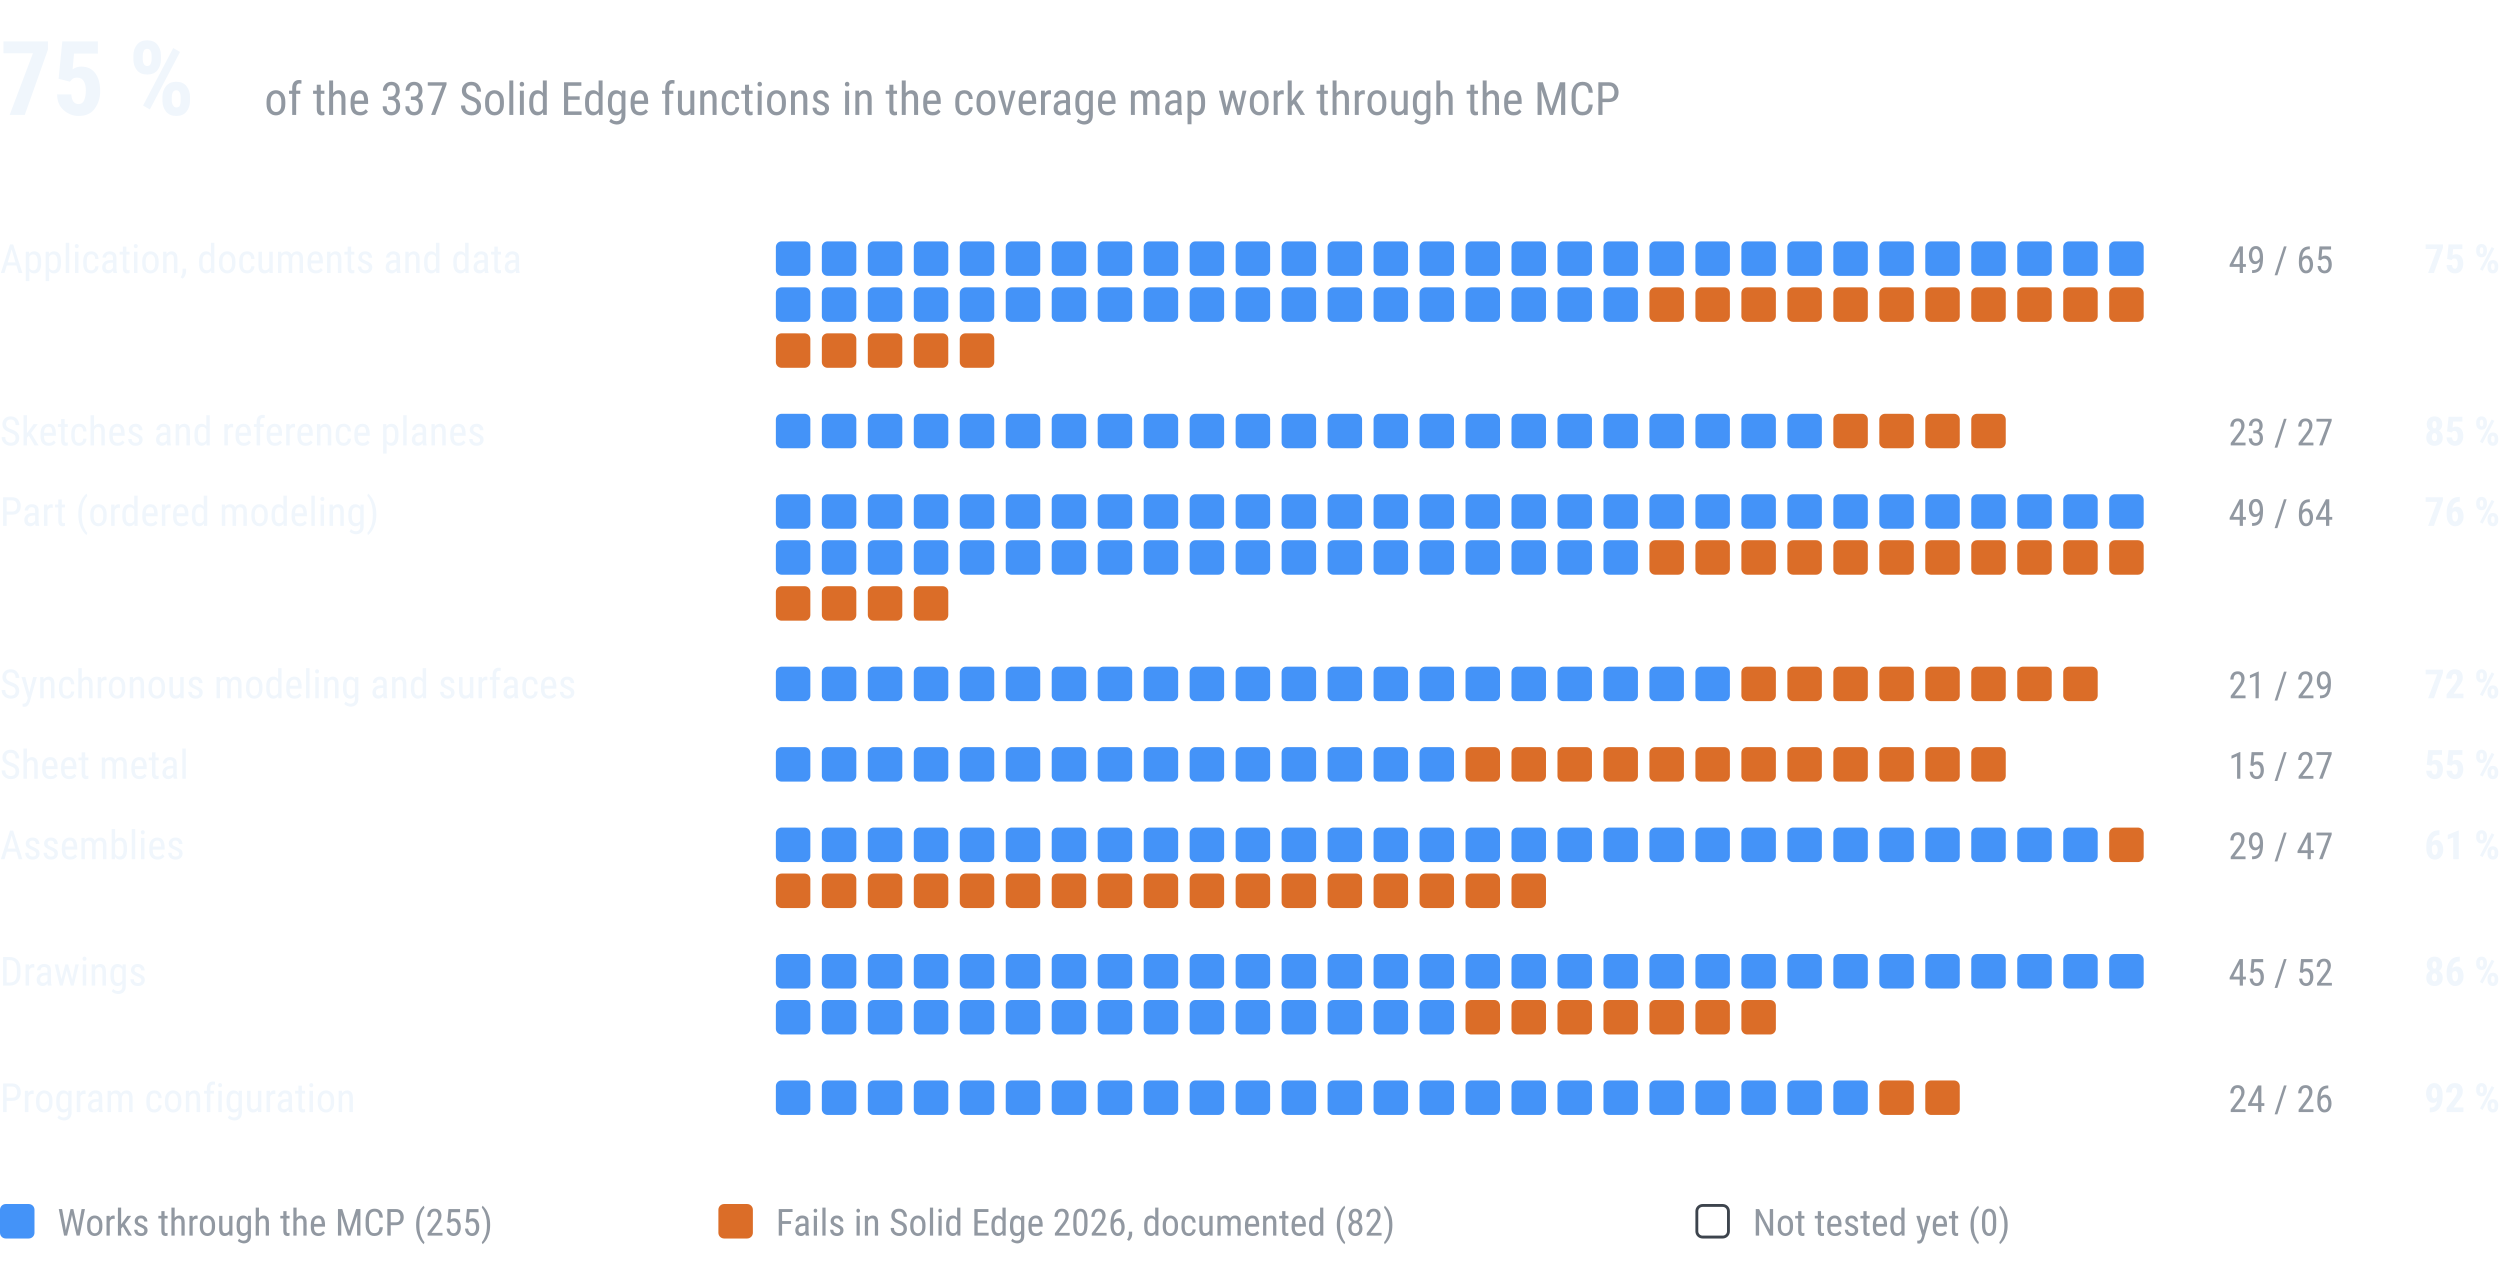
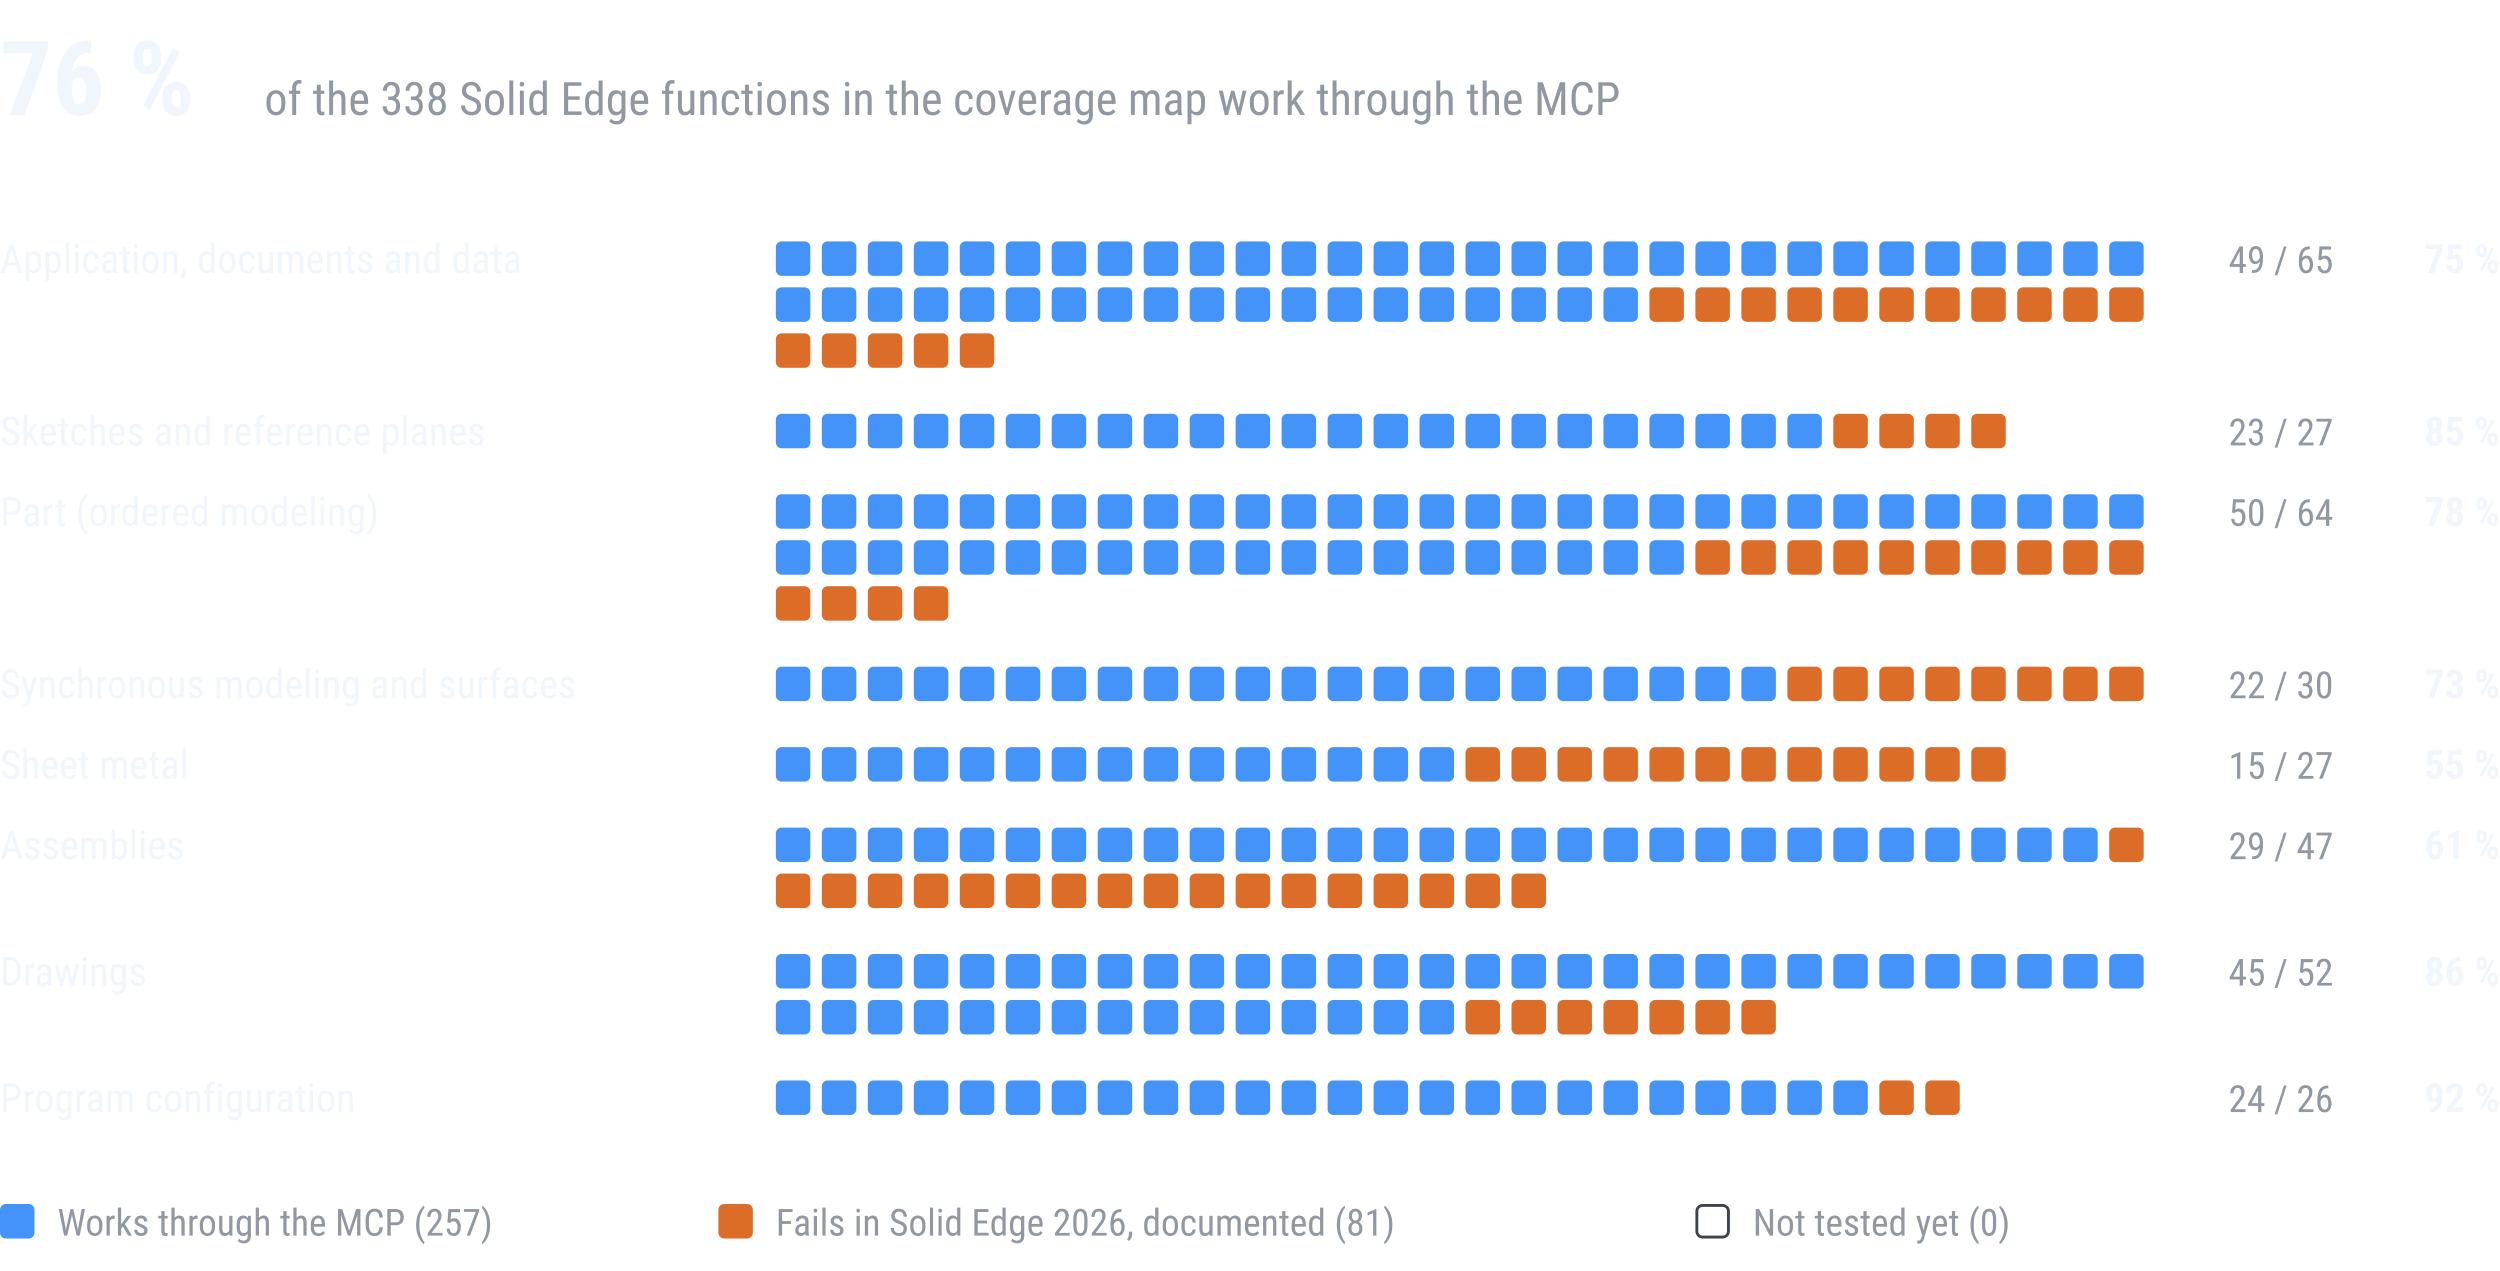
<svg xmlns="http://www.w3.org/2000/svg" width="870" height="442" viewBox="0 0 870 442" role="img" aria-labelledby="title desc">
  <g font-family="Bahnschrift, 'DIN Alternate', 'DIN 1451', D-DIN, Barlow, 'Roboto Condensed', 'Arial Narrow', sans-serif">
-     <text x="0" y="40" font-size="36" font-weight="600" fill="#f0f6fc">75 %</text>
-     <text x="92" y="40" font-size="16" fill="#9198a1">of the 337 Solid Edge functions in the coverage map work through the MCP</text>
+     <text x="0" y="40" font-size="36" font-weight="600" fill="#f0f6fc">76 %</text>
+     <text x="92" y="40" font-size="16" fill="#9198a1">of the 338 Solid Edge functions in the coverage map work through the MCP</text>
    <text x="0" y="95" font-size="14" fill="#f0f6fc">Application, documents and data</text>
    <rect x="270" y="84" width="12" height="12" rx="2" fill="#4493f8" />
    <rect x="286" y="84" width="12" height="12" rx="2" fill="#4493f8" />
    <rect x="302" y="84" width="12" height="12" rx="2" fill="#4493f8" />
    <rect x="318" y="84" width="12" height="12" rx="2" fill="#4493f8" />
    <rect x="334" y="84" width="12" height="12" rx="2" fill="#4493f8" />
    <rect x="350" y="84" width="12" height="12" rx="2" fill="#4493f8" />
    <rect x="366" y="84" width="12" height="12" rx="2" fill="#4493f8" />
    <rect x="382" y="84" width="12" height="12" rx="2" fill="#4493f8" />
    <rect x="398" y="84" width="12" height="12" rx="2" fill="#4493f8" />
    <rect x="414" y="84" width="12" height="12" rx="2" fill="#4493f8" />
    <rect x="430" y="84" width="12" height="12" rx="2" fill="#4493f8" />
    <rect x="446" y="84" width="12" height="12" rx="2" fill="#4493f8" />
    <rect x="462" y="84" width="12" height="12" rx="2" fill="#4493f8" />
    <rect x="478" y="84" width="12" height="12" rx="2" fill="#4493f8" />
    <rect x="494" y="84" width="12" height="12" rx="2" fill="#4493f8" />
    <rect x="510" y="84" width="12" height="12" rx="2" fill="#4493f8" />
    <rect x="526" y="84" width="12" height="12" rx="2" fill="#4493f8" />
    <rect x="542" y="84" width="12" height="12" rx="2" fill="#4493f8" />
    <rect x="558" y="84" width="12" height="12" rx="2" fill="#4493f8" />
    <rect x="574" y="84" width="12" height="12" rx="2" fill="#4493f8" />
    <rect x="590" y="84" width="12" height="12" rx="2" fill="#4493f8" />
    <rect x="606" y="84" width="12" height="12" rx="2" fill="#4493f8" />
    <rect x="622" y="84" width="12" height="12" rx="2" fill="#4493f8" />
    <rect x="638" y="84" width="12" height="12" rx="2" fill="#4493f8" />
    <rect x="654" y="84" width="12" height="12" rx="2" fill="#4493f8" />
    <rect x="670" y="84" width="12" height="12" rx="2" fill="#4493f8" />
    <rect x="686" y="84" width="12" height="12" rx="2" fill="#4493f8" />
    <rect x="702" y="84" width="12" height="12" rx="2" fill="#4493f8" />
    <rect x="718" y="84" width="12" height="12" rx="2" fill="#4493f8" />
    <rect x="734" y="84" width="12" height="12" rx="2" fill="#4493f8" />
    <rect x="270" y="100" width="12" height="12" rx="2" fill="#4493f8" />
    <rect x="286" y="100" width="12" height="12" rx="2" fill="#4493f8" />
    <rect x="302" y="100" width="12" height="12" rx="2" fill="#4493f8" />
    <rect x="318" y="100" width="12" height="12" rx="2" fill="#4493f8" />
    <rect x="334" y="100" width="12" height="12" rx="2" fill="#4493f8" />
    <rect x="350" y="100" width="12" height="12" rx="2" fill="#4493f8" />
    <rect x="366" y="100" width="12" height="12" rx="2" fill="#4493f8" />
    <rect x="382" y="100" width="12" height="12" rx="2" fill="#4493f8" />
    <rect x="398" y="100" width="12" height="12" rx="2" fill="#4493f8" />
    <rect x="414" y="100" width="12" height="12" rx="2" fill="#4493f8" />
    <rect x="430" y="100" width="12" height="12" rx="2" fill="#4493f8" />
    <rect x="446" y="100" width="12" height="12" rx="2" fill="#4493f8" />
    <rect x="462" y="100" width="12" height="12" rx="2" fill="#4493f8" />
    <rect x="478" y="100" width="12" height="12" rx="2" fill="#4493f8" />
    <rect x="494" y="100" width="12" height="12" rx="2" fill="#4493f8" />
    <rect x="510" y="100" width="12" height="12" rx="2" fill="#4493f8" />
    <rect x="526" y="100" width="12" height="12" rx="2" fill="#4493f8" />
    <rect x="542" y="100" width="12" height="12" rx="2" fill="#4493f8" />
    <rect x="558" y="100" width="12" height="12" rx="2" fill="#4493f8" />
    <rect x="574" y="100" width="12" height="12" rx="2" fill="#db6d28" />
    <rect x="590" y="100" width="12" height="12" rx="2" fill="#db6d28" />
    <rect x="606" y="100" width="12" height="12" rx="2" fill="#db6d28" />
    <rect x="622" y="100" width="12" height="12" rx="2" fill="#db6d28" />
    <rect x="638" y="100" width="12" height="12" rx="2" fill="#db6d28" />
    <rect x="654" y="100" width="12" height="12" rx="2" fill="#db6d28" />
    <rect x="670" y="100" width="12" height="12" rx="2" fill="#db6d28" />
    <rect x="686" y="100" width="12" height="12" rx="2" fill="#db6d28" />
    <rect x="702" y="100" width="12" height="12" rx="2" fill="#db6d28" />
    <rect x="718" y="100" width="12" height="12" rx="2" fill="#db6d28" />
    <rect x="734" y="100" width="12" height="12" rx="2" fill="#db6d28" />
    <rect x="270" y="116" width="12" height="12" rx="2" fill="#db6d28" />
    <rect x="286" y="116" width="12" height="12" rx="2" fill="#db6d28" />
    <rect x="302" y="116" width="12" height="12" rx="2" fill="#db6d28" />
    <rect x="318" y="116" width="12" height="12" rx="2" fill="#db6d28" />
    <rect x="334" y="116" width="12" height="12" rx="2" fill="#db6d28" />
    <text x="812" y="95" font-size="13" text-anchor="end" fill="#9198a1">49 / 65</text>
    <text x="870" y="95" font-size="14" font-weight="600" text-anchor="end" fill="#f0f6fc">75 %</text>
    <text x="0" y="155" font-size="14" fill="#f0f6fc">Sketches and reference planes</text>
    <rect x="270" y="144" width="12" height="12" rx="2" fill="#4493f8" />
    <rect x="286" y="144" width="12" height="12" rx="2" fill="#4493f8" />
    <rect x="302" y="144" width="12" height="12" rx="2" fill="#4493f8" />
    <rect x="318" y="144" width="12" height="12" rx="2" fill="#4493f8" />
    <rect x="334" y="144" width="12" height="12" rx="2" fill="#4493f8" />
    <rect x="350" y="144" width="12" height="12" rx="2" fill="#4493f8" />
    <rect x="366" y="144" width="12" height="12" rx="2" fill="#4493f8" />
    <rect x="382" y="144" width="12" height="12" rx="2" fill="#4493f8" />
    <rect x="398" y="144" width="12" height="12" rx="2" fill="#4493f8" />
    <rect x="414" y="144" width="12" height="12" rx="2" fill="#4493f8" />
    <rect x="430" y="144" width="12" height="12" rx="2" fill="#4493f8" />
    <rect x="446" y="144" width="12" height="12" rx="2" fill="#4493f8" />
    <rect x="462" y="144" width="12" height="12" rx="2" fill="#4493f8" />
    <rect x="478" y="144" width="12" height="12" rx="2" fill="#4493f8" />
    <rect x="494" y="144" width="12" height="12" rx="2" fill="#4493f8" />
    <rect x="510" y="144" width="12" height="12" rx="2" fill="#4493f8" />
    <rect x="526" y="144" width="12" height="12" rx="2" fill="#4493f8" />
    <rect x="542" y="144" width="12" height="12" rx="2" fill="#4493f8" />
    <rect x="558" y="144" width="12" height="12" rx="2" fill="#4493f8" />
    <rect x="574" y="144" width="12" height="12" rx="2" fill="#4493f8" />
    <rect x="590" y="144" width="12" height="12" rx="2" fill="#4493f8" />
    <rect x="606" y="144" width="12" height="12" rx="2" fill="#4493f8" />
    <rect x="622" y="144" width="12" height="12" rx="2" fill="#4493f8" />
    <rect x="638" y="144" width="12" height="12" rx="2" fill="#db6d28" />
    <rect x="654" y="144" width="12" height="12" rx="2" fill="#db6d28" />
    <rect x="670" y="144" width="12" height="12" rx="2" fill="#db6d28" />
    <rect x="686" y="144" width="12" height="12" rx="2" fill="#db6d28" />
    <text x="812" y="155" font-size="13" text-anchor="end" fill="#9198a1">23 / 27</text>
    <text x="870" y="155" font-size="14" font-weight="600" text-anchor="end" fill="#f0f6fc">85 %</text>
    <text x="0" y="183" font-size="14" fill="#f0f6fc">Part (ordered modeling)</text>
    <rect x="270" y="172" width="12" height="12" rx="2" fill="#4493f8" />
    <rect x="286" y="172" width="12" height="12" rx="2" fill="#4493f8" />
    <rect x="302" y="172" width="12" height="12" rx="2" fill="#4493f8" />
    <rect x="318" y="172" width="12" height="12" rx="2" fill="#4493f8" />
    <rect x="334" y="172" width="12" height="12" rx="2" fill="#4493f8" />
    <rect x="350" y="172" width="12" height="12" rx="2" fill="#4493f8" />
    <rect x="366" y="172" width="12" height="12" rx="2" fill="#4493f8" />
    <rect x="382" y="172" width="12" height="12" rx="2" fill="#4493f8" />
    <rect x="398" y="172" width="12" height="12" rx="2" fill="#4493f8" />
    <rect x="414" y="172" width="12" height="12" rx="2" fill="#4493f8" />
    <rect x="430" y="172" width="12" height="12" rx="2" fill="#4493f8" />
    <rect x="446" y="172" width="12" height="12" rx="2" fill="#4493f8" />
    <rect x="462" y="172" width="12" height="12" rx="2" fill="#4493f8" />
    <rect x="478" y="172" width="12" height="12" rx="2" fill="#4493f8" />
    <rect x="494" y="172" width="12" height="12" rx="2" fill="#4493f8" />
    <rect x="510" y="172" width="12" height="12" rx="2" fill="#4493f8" />
    <rect x="526" y="172" width="12" height="12" rx="2" fill="#4493f8" />
    <rect x="542" y="172" width="12" height="12" rx="2" fill="#4493f8" />
    <rect x="558" y="172" width="12" height="12" rx="2" fill="#4493f8" />
    <rect x="574" y="172" width="12" height="12" rx="2" fill="#4493f8" />
    <rect x="590" y="172" width="12" height="12" rx="2" fill="#4493f8" />
    <rect x="606" y="172" width="12" height="12" rx="2" fill="#4493f8" />
    <rect x="622" y="172" width="12" height="12" rx="2" fill="#4493f8" />
    <rect x="638" y="172" width="12" height="12" rx="2" fill="#4493f8" />
    <rect x="654" y="172" width="12" height="12" rx="2" fill="#4493f8" />
    <rect x="670" y="172" width="12" height="12" rx="2" fill="#4493f8" />
    <rect x="686" y="172" width="12" height="12" rx="2" fill="#4493f8" />
    <rect x="702" y="172" width="12" height="12" rx="2" fill="#4493f8" />
    <rect x="718" y="172" width="12" height="12" rx="2" fill="#4493f8" />
    <rect x="734" y="172" width="12" height="12" rx="2" fill="#4493f8" />
    <rect x="270" y="188" width="12" height="12" rx="2" fill="#4493f8" />
    <rect x="286" y="188" width="12" height="12" rx="2" fill="#4493f8" />
    <rect x="302" y="188" width="12" height="12" rx="2" fill="#4493f8" />
    <rect x="318" y="188" width="12" height="12" rx="2" fill="#4493f8" />
    <rect x="334" y="188" width="12" height="12" rx="2" fill="#4493f8" />
    <rect x="350" y="188" width="12" height="12" rx="2" fill="#4493f8" />
    <rect x="366" y="188" width="12" height="12" rx="2" fill="#4493f8" />
    <rect x="382" y="188" width="12" height="12" rx="2" fill="#4493f8" />
    <rect x="398" y="188" width="12" height="12" rx="2" fill="#4493f8" />
    <rect x="414" y="188" width="12" height="12" rx="2" fill="#4493f8" />
    <rect x="430" y="188" width="12" height="12" rx="2" fill="#4493f8" />
    <rect x="446" y="188" width="12" height="12" rx="2" fill="#4493f8" />
    <rect x="462" y="188" width="12" height="12" rx="2" fill="#4493f8" />
    <rect x="478" y="188" width="12" height="12" rx="2" fill="#4493f8" />
    <rect x="494" y="188" width="12" height="12" rx="2" fill="#4493f8" />
    <rect x="510" y="188" width="12" height="12" rx="2" fill="#4493f8" />
    <rect x="526" y="188" width="12" height="12" rx="2" fill="#4493f8" />
    <rect x="542" y="188" width="12" height="12" rx="2" fill="#4493f8" />
    <rect x="558" y="188" width="12" height="12" rx="2" fill="#4493f8" />
-     <rect x="574" y="188" width="12" height="12" rx="2" fill="#db6d28" />
+     <rect x="574" y="188" width="12" height="12" rx="2" fill="#4493f8" />
    <rect x="590" y="188" width="12" height="12" rx="2" fill="#db6d28" />
    <rect x="606" y="188" width="12" height="12" rx="2" fill="#db6d28" />
    <rect x="622" y="188" width="12" height="12" rx="2" fill="#db6d28" />
    <rect x="638" y="188" width="12" height="12" rx="2" fill="#db6d28" />
    <rect x="654" y="188" width="12" height="12" rx="2" fill="#db6d28" />
    <rect x="670" y="188" width="12" height="12" rx="2" fill="#db6d28" />
    <rect x="686" y="188" width="12" height="12" rx="2" fill="#db6d28" />
    <rect x="702" y="188" width="12" height="12" rx="2" fill="#db6d28" />
    <rect x="718" y="188" width="12" height="12" rx="2" fill="#db6d28" />
    <rect x="734" y="188" width="12" height="12" rx="2" fill="#db6d28" />
    <rect x="270" y="204" width="12" height="12" rx="2" fill="#db6d28" />
    <rect x="286" y="204" width="12" height="12" rx="2" fill="#db6d28" />
    <rect x="302" y="204" width="12" height="12" rx="2" fill="#db6d28" />
    <rect x="318" y="204" width="12" height="12" rx="2" fill="#db6d28" />
-     <text x="812" y="183" font-size="13" text-anchor="end" fill="#9198a1">49 / 64</text>
-     <text x="870" y="183" font-size="14" font-weight="600" text-anchor="end" fill="#f0f6fc">76 %</text>
+     <text x="812" y="183" font-size="13" text-anchor="end" fill="#9198a1">50 / 64</text>
+     <text x="870" y="183" font-size="14" font-weight="600" text-anchor="end" fill="#f0f6fc">78 %</text>
    <text x="0" y="243" font-size="14" fill="#f0f6fc">Synchronous modeling and surfaces</text>
    <rect x="270" y="232" width="12" height="12" rx="2" fill="#4493f8" />
    <rect x="286" y="232" width="12" height="12" rx="2" fill="#4493f8" />
    <rect x="302" y="232" width="12" height="12" rx="2" fill="#4493f8" />
    <rect x="318" y="232" width="12" height="12" rx="2" fill="#4493f8" />
    <rect x="334" y="232" width="12" height="12" rx="2" fill="#4493f8" />
    <rect x="350" y="232" width="12" height="12" rx="2" fill="#4493f8" />
    <rect x="366" y="232" width="12" height="12" rx="2" fill="#4493f8" />
    <rect x="382" y="232" width="12" height="12" rx="2" fill="#4493f8" />
    <rect x="398" y="232" width="12" height="12" rx="2" fill="#4493f8" />
    <rect x="414" y="232" width="12" height="12" rx="2" fill="#4493f8" />
    <rect x="430" y="232" width="12" height="12" rx="2" fill="#4493f8" />
    <rect x="446" y="232" width="12" height="12" rx="2" fill="#4493f8" />
    <rect x="462" y="232" width="12" height="12" rx="2" fill="#4493f8" />
    <rect x="478" y="232" width="12" height="12" rx="2" fill="#4493f8" />
    <rect x="494" y="232" width="12" height="12" rx="2" fill="#4493f8" />
    <rect x="510" y="232" width="12" height="12" rx="2" fill="#4493f8" />
    <rect x="526" y="232" width="12" height="12" rx="2" fill="#4493f8" />
    <rect x="542" y="232" width="12" height="12" rx="2" fill="#4493f8" />
    <rect x="558" y="232" width="12" height="12" rx="2" fill="#4493f8" />
    <rect x="574" y="232" width="12" height="12" rx="2" fill="#4493f8" />
    <rect x="590" y="232" width="12" height="12" rx="2" fill="#4493f8" />
-     <rect x="606" y="232" width="12" height="12" rx="2" fill="#db6d28" />
+     <rect x="606" y="232" width="12" height="12" rx="2" fill="#4493f8" />
    <rect x="622" y="232" width="12" height="12" rx="2" fill="#db6d28" />
    <rect x="638" y="232" width="12" height="12" rx="2" fill="#db6d28" />
    <rect x="654" y="232" width="12" height="12" rx="2" fill="#db6d28" />
    <rect x="670" y="232" width="12" height="12" rx="2" fill="#db6d28" />
    <rect x="686" y="232" width="12" height="12" rx="2" fill="#db6d28" />
    <rect x="702" y="232" width="12" height="12" rx="2" fill="#db6d28" />
    <rect x="718" y="232" width="12" height="12" rx="2" fill="#db6d28" />
-     <text x="812" y="243" font-size="13" text-anchor="end" fill="#9198a1">21 / 29</text>
-     <text x="870" y="243" font-size="14" font-weight="600" text-anchor="end" fill="#f0f6fc">72 %</text>
+     <rect x="734" y="232" width="12" height="12" rx="2" fill="#db6d28" />
+     <text x="812" y="243" font-size="13" text-anchor="end" fill="#9198a1">22 / 30</text>
+     <text x="870" y="243" font-size="14" font-weight="600" text-anchor="end" fill="#f0f6fc">73 %</text>
    <text x="0" y="271" font-size="14" fill="#f0f6fc">Sheet metal</text>
    <rect x="270" y="260" width="12" height="12" rx="2" fill="#4493f8" />
    <rect x="286" y="260" width="12" height="12" rx="2" fill="#4493f8" />
    <rect x="302" y="260" width="12" height="12" rx="2" fill="#4493f8" />
    <rect x="318" y="260" width="12" height="12" rx="2" fill="#4493f8" />
    <rect x="334" y="260" width="12" height="12" rx="2" fill="#4493f8" />
    <rect x="350" y="260" width="12" height="12" rx="2" fill="#4493f8" />
    <rect x="366" y="260" width="12" height="12" rx="2" fill="#4493f8" />
    <rect x="382" y="260" width="12" height="12" rx="2" fill="#4493f8" />
    <rect x="398" y="260" width="12" height="12" rx="2" fill="#4493f8" />
    <rect x="414" y="260" width="12" height="12" rx="2" fill="#4493f8" />
    <rect x="430" y="260" width="12" height="12" rx="2" fill="#4493f8" />
    <rect x="446" y="260" width="12" height="12" rx="2" fill="#4493f8" />
    <rect x="462" y="260" width="12" height="12" rx="2" fill="#4493f8" />
    <rect x="478" y="260" width="12" height="12" rx="2" fill="#4493f8" />
    <rect x="494" y="260" width="12" height="12" rx="2" fill="#4493f8" />
    <rect x="510" y="260" width="12" height="12" rx="2" fill="#db6d28" />
    <rect x="526" y="260" width="12" height="12" rx="2" fill="#db6d28" />
    <rect x="542" y="260" width="12" height="12" rx="2" fill="#db6d28" />
    <rect x="558" y="260" width="12" height="12" rx="2" fill="#db6d28" />
    <rect x="574" y="260" width="12" height="12" rx="2" fill="#db6d28" />
    <rect x="590" y="260" width="12" height="12" rx="2" fill="#db6d28" />
    <rect x="606" y="260" width="12" height="12" rx="2" fill="#db6d28" />
    <rect x="622" y="260" width="12" height="12" rx="2" fill="#db6d28" />
    <rect x="638" y="260" width="12" height="12" rx="2" fill="#db6d28" />
    <rect x="654" y="260" width="12" height="12" rx="2" fill="#db6d28" />
    <rect x="670" y="260" width="12" height="12" rx="2" fill="#db6d28" />
    <rect x="686" y="260" width="12" height="12" rx="2" fill="#db6d28" />
    <text x="812" y="271" font-size="13" text-anchor="end" fill="#9198a1">15 / 27</text>
    <text x="870" y="271" font-size="14" font-weight="600" text-anchor="end" fill="#f0f6fc">55 %</text>
    <text x="0" y="299" font-size="14" fill="#f0f6fc">Assemblies</text>
    <rect x="270" y="288" width="12" height="12" rx="2" fill="#4493f8" />
    <rect x="286" y="288" width="12" height="12" rx="2" fill="#4493f8" />
    <rect x="302" y="288" width="12" height="12" rx="2" fill="#4493f8" />
    <rect x="318" y="288" width="12" height="12" rx="2" fill="#4493f8" />
    <rect x="334" y="288" width="12" height="12" rx="2" fill="#4493f8" />
    <rect x="350" y="288" width="12" height="12" rx="2" fill="#4493f8" />
    <rect x="366" y="288" width="12" height="12" rx="2" fill="#4493f8" />
    <rect x="382" y="288" width="12" height="12" rx="2" fill="#4493f8" />
    <rect x="398" y="288" width="12" height="12" rx="2" fill="#4493f8" />
    <rect x="414" y="288" width="12" height="12" rx="2" fill="#4493f8" />
    <rect x="430" y="288" width="12" height="12" rx="2" fill="#4493f8" />
    <rect x="446" y="288" width="12" height="12" rx="2" fill="#4493f8" />
    <rect x="462" y="288" width="12" height="12" rx="2" fill="#4493f8" />
    <rect x="478" y="288" width="12" height="12" rx="2" fill="#4493f8" />
    <rect x="494" y="288" width="12" height="12" rx="2" fill="#4493f8" />
    <rect x="510" y="288" width="12" height="12" rx="2" fill="#4493f8" />
    <rect x="526" y="288" width="12" height="12" rx="2" fill="#4493f8" />
    <rect x="542" y="288" width="12" height="12" rx="2" fill="#4493f8" />
    <rect x="558" y="288" width="12" height="12" rx="2" fill="#4493f8" />
    <rect x="574" y="288" width="12" height="12" rx="2" fill="#4493f8" />
    <rect x="590" y="288" width="12" height="12" rx="2" fill="#4493f8" />
    <rect x="606" y="288" width="12" height="12" rx="2" fill="#4493f8" />
    <rect x="622" y="288" width="12" height="12" rx="2" fill="#4493f8" />
    <rect x="638" y="288" width="12" height="12" rx="2" fill="#4493f8" />
    <rect x="654" y="288" width="12" height="12" rx="2" fill="#4493f8" />
    <rect x="670" y="288" width="12" height="12" rx="2" fill="#4493f8" />
    <rect x="686" y="288" width="12" height="12" rx="2" fill="#4493f8" />
    <rect x="702" y="288" width="12" height="12" rx="2" fill="#4493f8" />
    <rect x="718" y="288" width="12" height="12" rx="2" fill="#4493f8" />
    <rect x="734" y="288" width="12" height="12" rx="2" fill="#db6d28" />
    <rect x="270" y="304" width="12" height="12" rx="2" fill="#db6d28" />
    <rect x="286" y="304" width="12" height="12" rx="2" fill="#db6d28" />
    <rect x="302" y="304" width="12" height="12" rx="2" fill="#db6d28" />
    <rect x="318" y="304" width="12" height="12" rx="2" fill="#db6d28" />
    <rect x="334" y="304" width="12" height="12" rx="2" fill="#db6d28" />
    <rect x="350" y="304" width="12" height="12" rx="2" fill="#db6d28" />
    <rect x="366" y="304" width="12" height="12" rx="2" fill="#db6d28" />
    <rect x="382" y="304" width="12" height="12" rx="2" fill="#db6d28" />
    <rect x="398" y="304" width="12" height="12" rx="2" fill="#db6d28" />
    <rect x="414" y="304" width="12" height="12" rx="2" fill="#db6d28" />
    <rect x="430" y="304" width="12" height="12" rx="2" fill="#db6d28" />
    <rect x="446" y="304" width="12" height="12" rx="2" fill="#db6d28" />
    <rect x="462" y="304" width="12" height="12" rx="2" fill="#db6d28" />
    <rect x="478" y="304" width="12" height="12" rx="2" fill="#db6d28" />
    <rect x="494" y="304" width="12" height="12" rx="2" fill="#db6d28" />
    <rect x="510" y="304" width="12" height="12" rx="2" fill="#db6d28" />
    <rect x="526" y="304" width="12" height="12" rx="2" fill="#db6d28" />
    <text x="812" y="299" font-size="13" text-anchor="end" fill="#9198a1">29 / 47</text>
    <text x="870" y="299" font-size="14" font-weight="600" text-anchor="end" fill="#f0f6fc">61 %</text>
    <text x="0" y="343" font-size="14" fill="#f0f6fc">Drawings</text>
    <rect x="270" y="332" width="12" height="12" rx="2" fill="#4493f8" />
    <rect x="286" y="332" width="12" height="12" rx="2" fill="#4493f8" />
    <rect x="302" y="332" width="12" height="12" rx="2" fill="#4493f8" />
    <rect x="318" y="332" width="12" height="12" rx="2" fill="#4493f8" />
    <rect x="334" y="332" width="12" height="12" rx="2" fill="#4493f8" />
    <rect x="350" y="332" width="12" height="12" rx="2" fill="#4493f8" />
    <rect x="366" y="332" width="12" height="12" rx="2" fill="#4493f8" />
    <rect x="382" y="332" width="12" height="12" rx="2" fill="#4493f8" />
    <rect x="398" y="332" width="12" height="12" rx="2" fill="#4493f8" />
    <rect x="414" y="332" width="12" height="12" rx="2" fill="#4493f8" />
    <rect x="430" y="332" width="12" height="12" rx="2" fill="#4493f8" />
    <rect x="446" y="332" width="12" height="12" rx="2" fill="#4493f8" />
    <rect x="462" y="332" width="12" height="12" rx="2" fill="#4493f8" />
    <rect x="478" y="332" width="12" height="12" rx="2" fill="#4493f8" />
    <rect x="494" y="332" width="12" height="12" rx="2" fill="#4493f8" />
    <rect x="510" y="332" width="12" height="12" rx="2" fill="#4493f8" />
    <rect x="526" y="332" width="12" height="12" rx="2" fill="#4493f8" />
    <rect x="542" y="332" width="12" height="12" rx="2" fill="#4493f8" />
    <rect x="558" y="332" width="12" height="12" rx="2" fill="#4493f8" />
    <rect x="574" y="332" width="12" height="12" rx="2" fill="#4493f8" />
    <rect x="590" y="332" width="12" height="12" rx="2" fill="#4493f8" />
    <rect x="606" y="332" width="12" height="12" rx="2" fill="#4493f8" />
    <rect x="622" y="332" width="12" height="12" rx="2" fill="#4493f8" />
    <rect x="638" y="332" width="12" height="12" rx="2" fill="#4493f8" />
    <rect x="654" y="332" width="12" height="12" rx="2" fill="#4493f8" />
    <rect x="670" y="332" width="12" height="12" rx="2" fill="#4493f8" />
    <rect x="686" y="332" width="12" height="12" rx="2" fill="#4493f8" />
    <rect x="702" y="332" width="12" height="12" rx="2" fill="#4493f8" />
    <rect x="718" y="332" width="12" height="12" rx="2" fill="#4493f8" />
    <rect x="734" y="332" width="12" height="12" rx="2" fill="#4493f8" />
    <rect x="270" y="348" width="12" height="12" rx="2" fill="#4493f8" />
    <rect x="286" y="348" width="12" height="12" rx="2" fill="#4493f8" />
    <rect x="302" y="348" width="12" height="12" rx="2" fill="#4493f8" />
    <rect x="318" y="348" width="12" height="12" rx="2" fill="#4493f8" />
    <rect x="334" y="348" width="12" height="12" rx="2" fill="#4493f8" />
    <rect x="350" y="348" width="12" height="12" rx="2" fill="#4493f8" />
    <rect x="366" y="348" width="12" height="12" rx="2" fill="#4493f8" />
    <rect x="382" y="348" width="12" height="12" rx="2" fill="#4493f8" />
    <rect x="398" y="348" width="12" height="12" rx="2" fill="#4493f8" />
    <rect x="414" y="348" width="12" height="12" rx="2" fill="#4493f8" />
    <rect x="430" y="348" width="12" height="12" rx="2" fill="#4493f8" />
    <rect x="446" y="348" width="12" height="12" rx="2" fill="#4493f8" />
    <rect x="462" y="348" width="12" height="12" rx="2" fill="#4493f8" />
    <rect x="478" y="348" width="12" height="12" rx="2" fill="#4493f8" />
    <rect x="494" y="348" width="12" height="12" rx="2" fill="#4493f8" />
    <rect x="510" y="348" width="12" height="12" rx="2" fill="#db6d28" />
    <rect x="526" y="348" width="12" height="12" rx="2" fill="#db6d28" />
    <rect x="542" y="348" width="12" height="12" rx="2" fill="#db6d28" />
    <rect x="558" y="348" width="12" height="12" rx="2" fill="#db6d28" />
    <rect x="574" y="348" width="12" height="12" rx="2" fill="#db6d28" />
    <rect x="590" y="348" width="12" height="12" rx="2" fill="#db6d28" />
    <rect x="606" y="348" width="12" height="12" rx="2" fill="#db6d28" />
    <text x="812" y="343" font-size="13" text-anchor="end" fill="#9198a1">45 / 52</text>
    <text x="870" y="343" font-size="14" font-weight="600" text-anchor="end" fill="#f0f6fc">86 %</text>
    <text x="0" y="387" font-size="14" fill="#f0f6fc">Program configuration</text>
    <rect x="270" y="376" width="12" height="12" rx="2" fill="#4493f8" />
    <rect x="286" y="376" width="12" height="12" rx="2" fill="#4493f8" />
    <rect x="302" y="376" width="12" height="12" rx="2" fill="#4493f8" />
    <rect x="318" y="376" width="12" height="12" rx="2" fill="#4493f8" />
    <rect x="334" y="376" width="12" height="12" rx="2" fill="#4493f8" />
    <rect x="350" y="376" width="12" height="12" rx="2" fill="#4493f8" />
    <rect x="366" y="376" width="12" height="12" rx="2" fill="#4493f8" />
    <rect x="382" y="376" width="12" height="12" rx="2" fill="#4493f8" />
    <rect x="398" y="376" width="12" height="12" rx="2" fill="#4493f8" />
    <rect x="414" y="376" width="12" height="12" rx="2" fill="#4493f8" />
    <rect x="430" y="376" width="12" height="12" rx="2" fill="#4493f8" />
    <rect x="446" y="376" width="12" height="12" rx="2" fill="#4493f8" />
    <rect x="462" y="376" width="12" height="12" rx="2" fill="#4493f8" />
    <rect x="478" y="376" width="12" height="12" rx="2" fill="#4493f8" />
    <rect x="494" y="376" width="12" height="12" rx="2" fill="#4493f8" />
    <rect x="510" y="376" width="12" height="12" rx="2" fill="#4493f8" />
    <rect x="526" y="376" width="12" height="12" rx="2" fill="#4493f8" />
    <rect x="542" y="376" width="12" height="12" rx="2" fill="#4493f8" />
    <rect x="558" y="376" width="12" height="12" rx="2" fill="#4493f8" />
    <rect x="574" y="376" width="12" height="12" rx="2" fill="#4493f8" />
    <rect x="590" y="376" width="12" height="12" rx="2" fill="#4493f8" />
    <rect x="606" y="376" width="12" height="12" rx="2" fill="#4493f8" />
    <rect x="622" y="376" width="12" height="12" rx="2" fill="#4493f8" />
    <rect x="638" y="376" width="12" height="12" rx="2" fill="#4493f8" />
    <rect x="654" y="376" width="12" height="12" rx="2" fill="#db6d28" />
    <rect x="670" y="376" width="12" height="12" rx="2" fill="#db6d28" />
    <text x="812" y="387" font-size="13" text-anchor="end" fill="#9198a1">24 / 26</text>
    <text x="870" y="387" font-size="14" font-weight="600" text-anchor="end" fill="#f0f6fc">92 %</text>
    <rect x="0" y="419" width="12" height="12" rx="2" fill="#4493f8" />
-     <text x="20" y="430" font-size="13" fill="#9198a1">Works through the MCP (255)</text>
+     <text x="20" y="430" font-size="13" fill="#9198a1">Works through the MCP (257)</text>
    <rect x="250" y="419" width="12" height="12" rx="2" fill="#db6d28" />
-     <text x="270" y="430" font-size="13" fill="#9198a1">Fails in Solid Edge 2026, documented (82)</text>
+     <text x="270" y="430" font-size="13" fill="#9198a1">Fails in Solid Edge 2026, documented (81)</text>
    <rect x="590.5" y="419.5" width="11" height="11" rx="2" fill="none" stroke="#3d444d" />
    <text x="610" y="430" font-size="13" fill="#9198a1">Not tested yet (0)</text>
  </g>
</svg>
